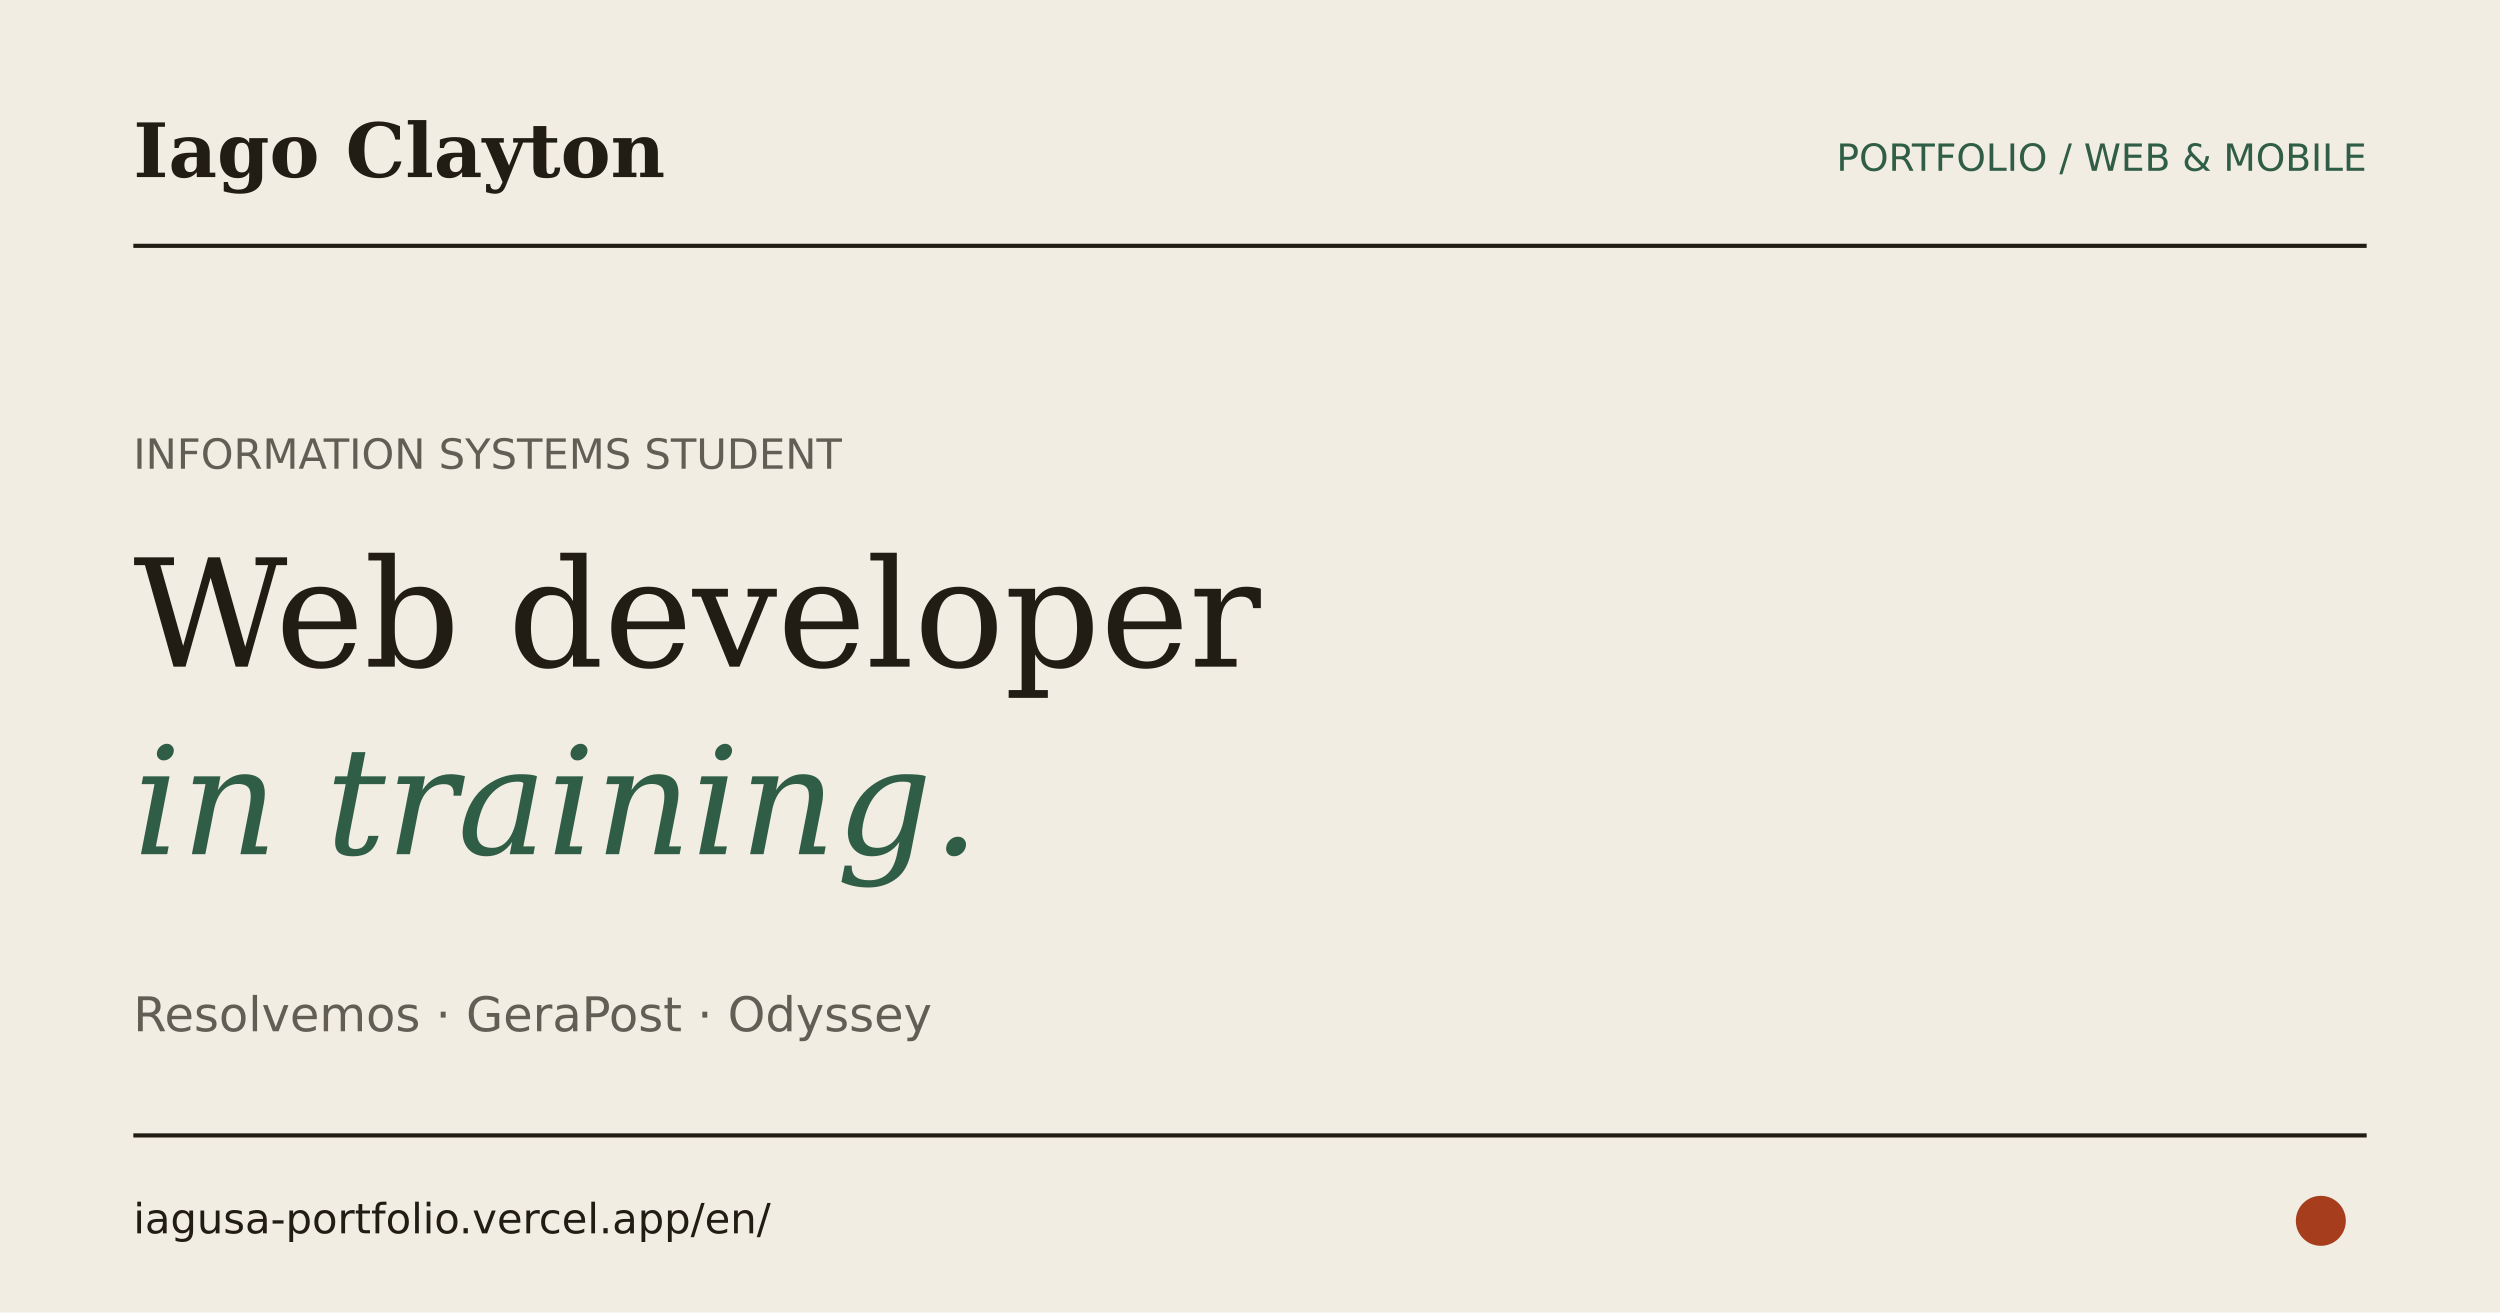
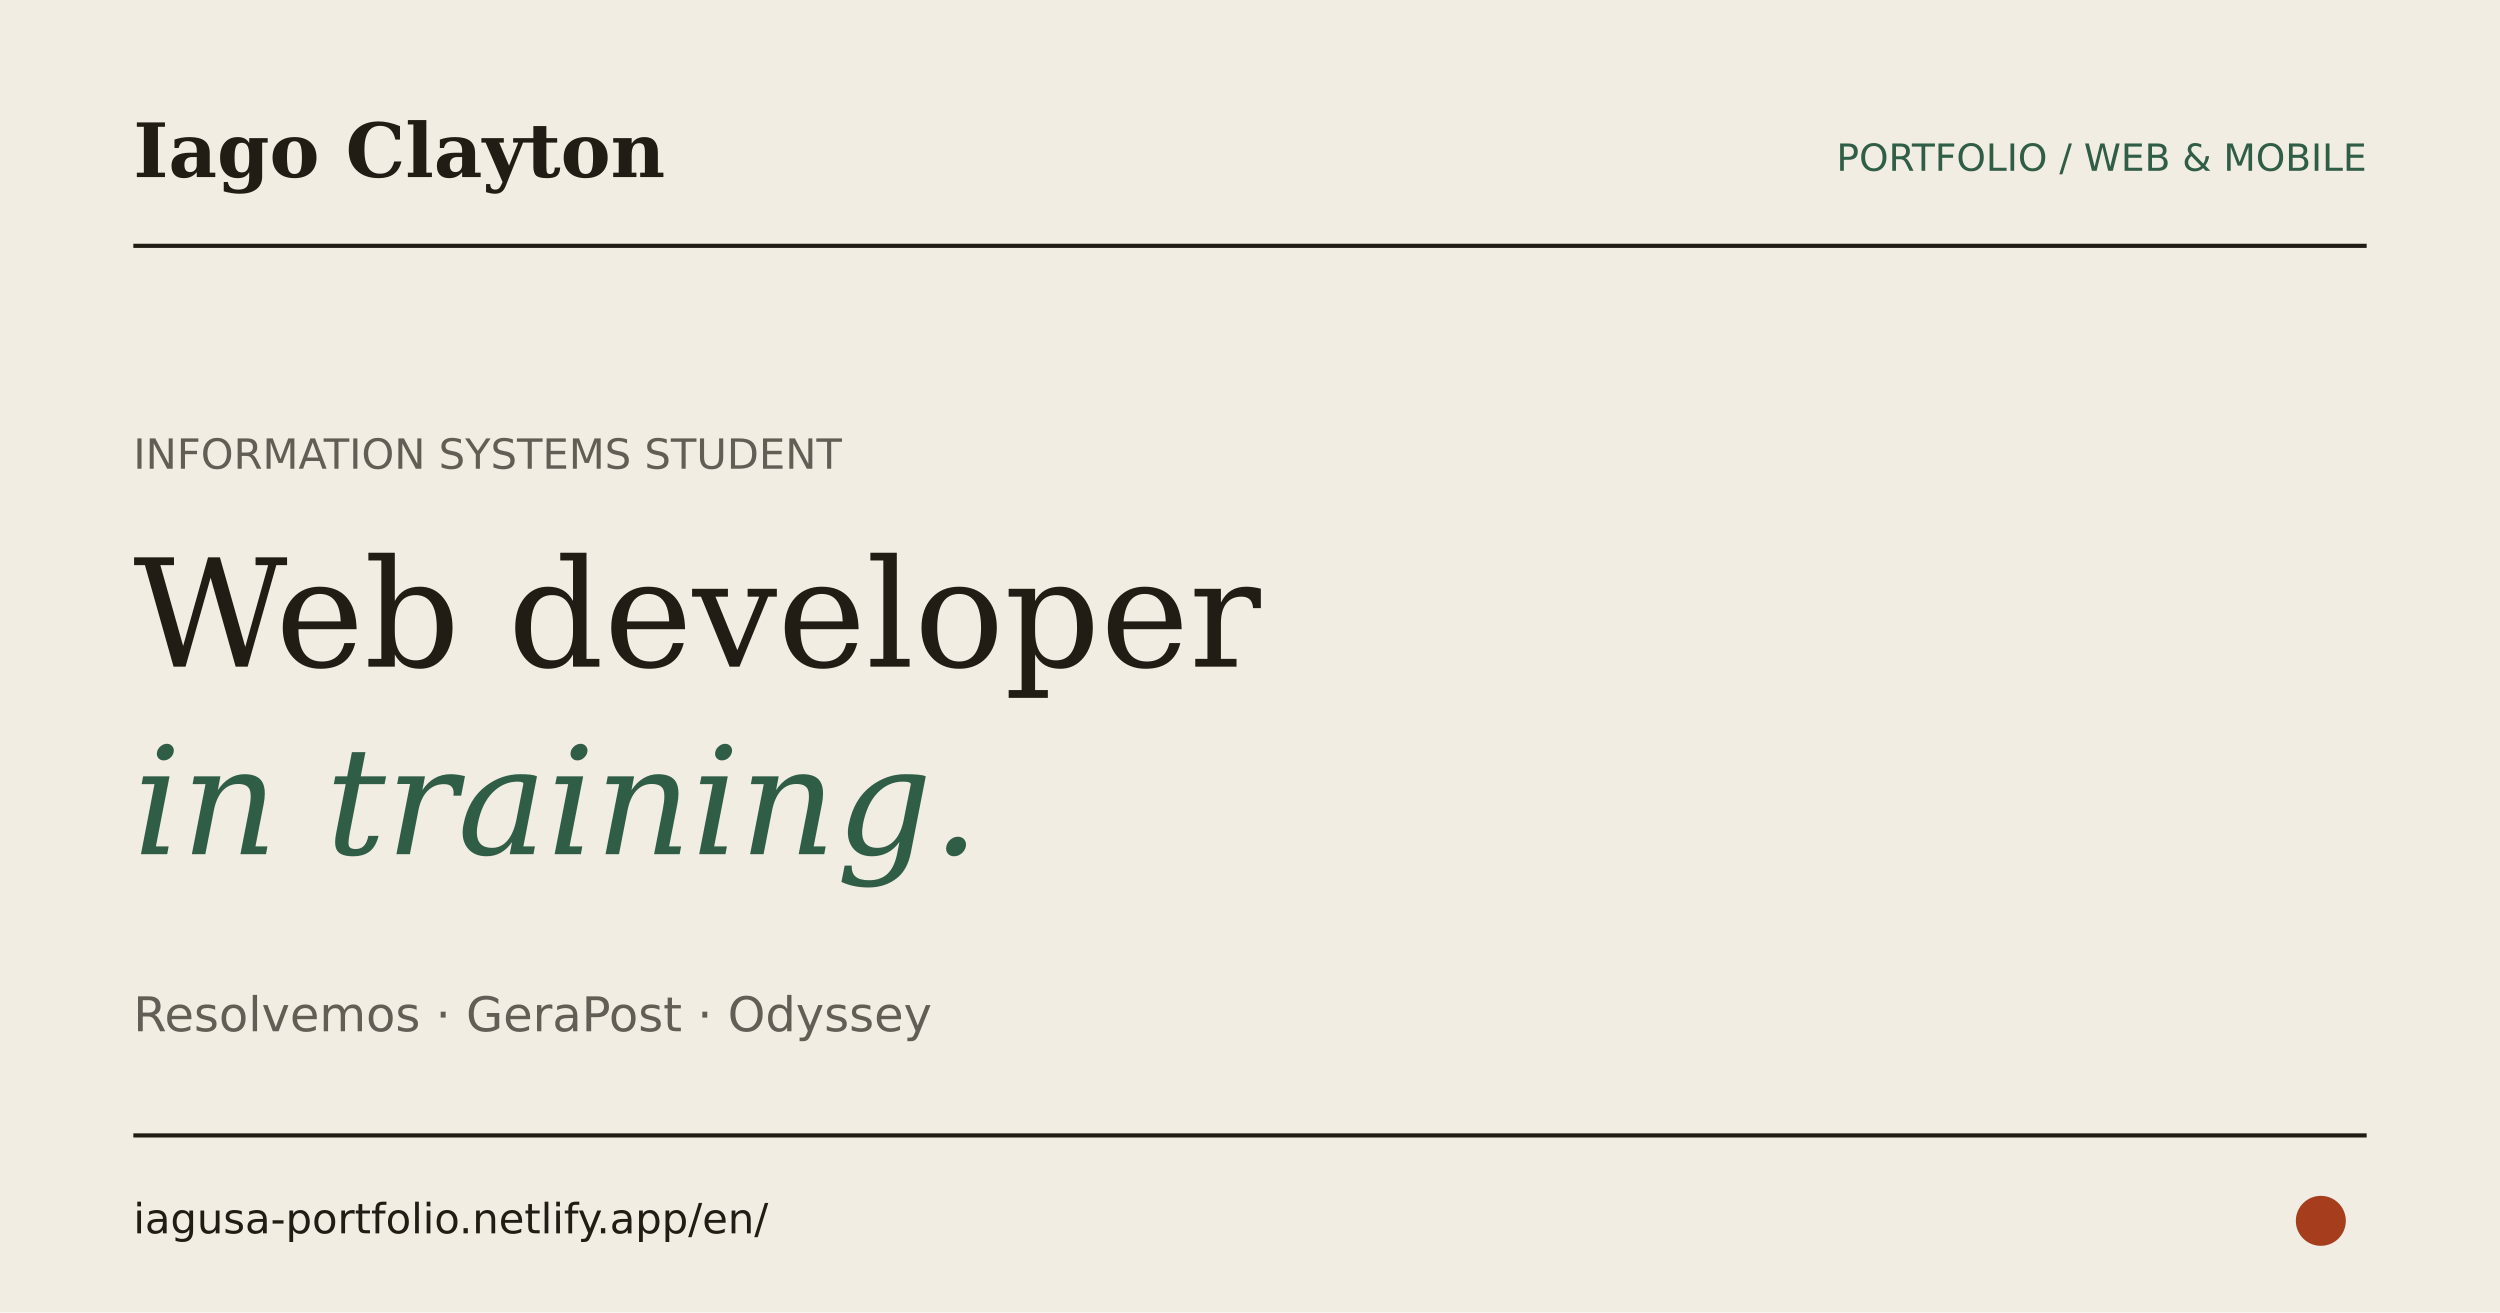
<svg xmlns="http://www.w3.org/2000/svg" width="1200" height="630" viewBox="0 0 1200 630">
  <rect width="1200" height="630" fill="#f2ede3" />
  <path d="M64 118H1136M64 545H1136" stroke="#211c14" stroke-width="2" />
  <text x="64" y="85" fill="#211c14" font-family="DejaVu Serif,serif" font-size="36" font-weight="bold">Iago Clayton</text>
  <text x="1136" y="82" text-anchor="end" fill="#2f5d46" font-family="DejaVu Sans,sans-serif" font-size="18">PORTFOLIO / WEB &amp; MOBILE</text>
  <text x="64" y="225" fill="#625e55" font-family="DejaVu Sans,sans-serif" font-size="20">INFORMATION SYSTEMS STUDENT</text>
  <text x="64" y="320" fill="#211c14" font-family="DejaVu Serif,serif" font-size="72">Web developer</text>
  <text x="64" y="410" fill="#2f5d46" font-family="DejaVu Serif,serif" font-size="72" font-style="italic">in training.</text>
  <text x="64" y="495" fill="#625e55" font-family="DejaVu Sans,sans-serif" font-size="23">Resolvemos · GeraPost · Odyssey</text>
-   <text x="64" y="592" fill="#211c14" font-family="DejaVu Sans,sans-serif" font-size="20">iagusa-portfolio.vercel.app/en/</text>
+   <text x="64" y="592" fill="#211c14" font-family="DejaVu Sans,sans-serif" font-size="20">iagusa-portfolio.netlify.app/en/</text>
  <circle cx="1114" cy="586" r="12" fill="#a63e1d" />
</svg>
